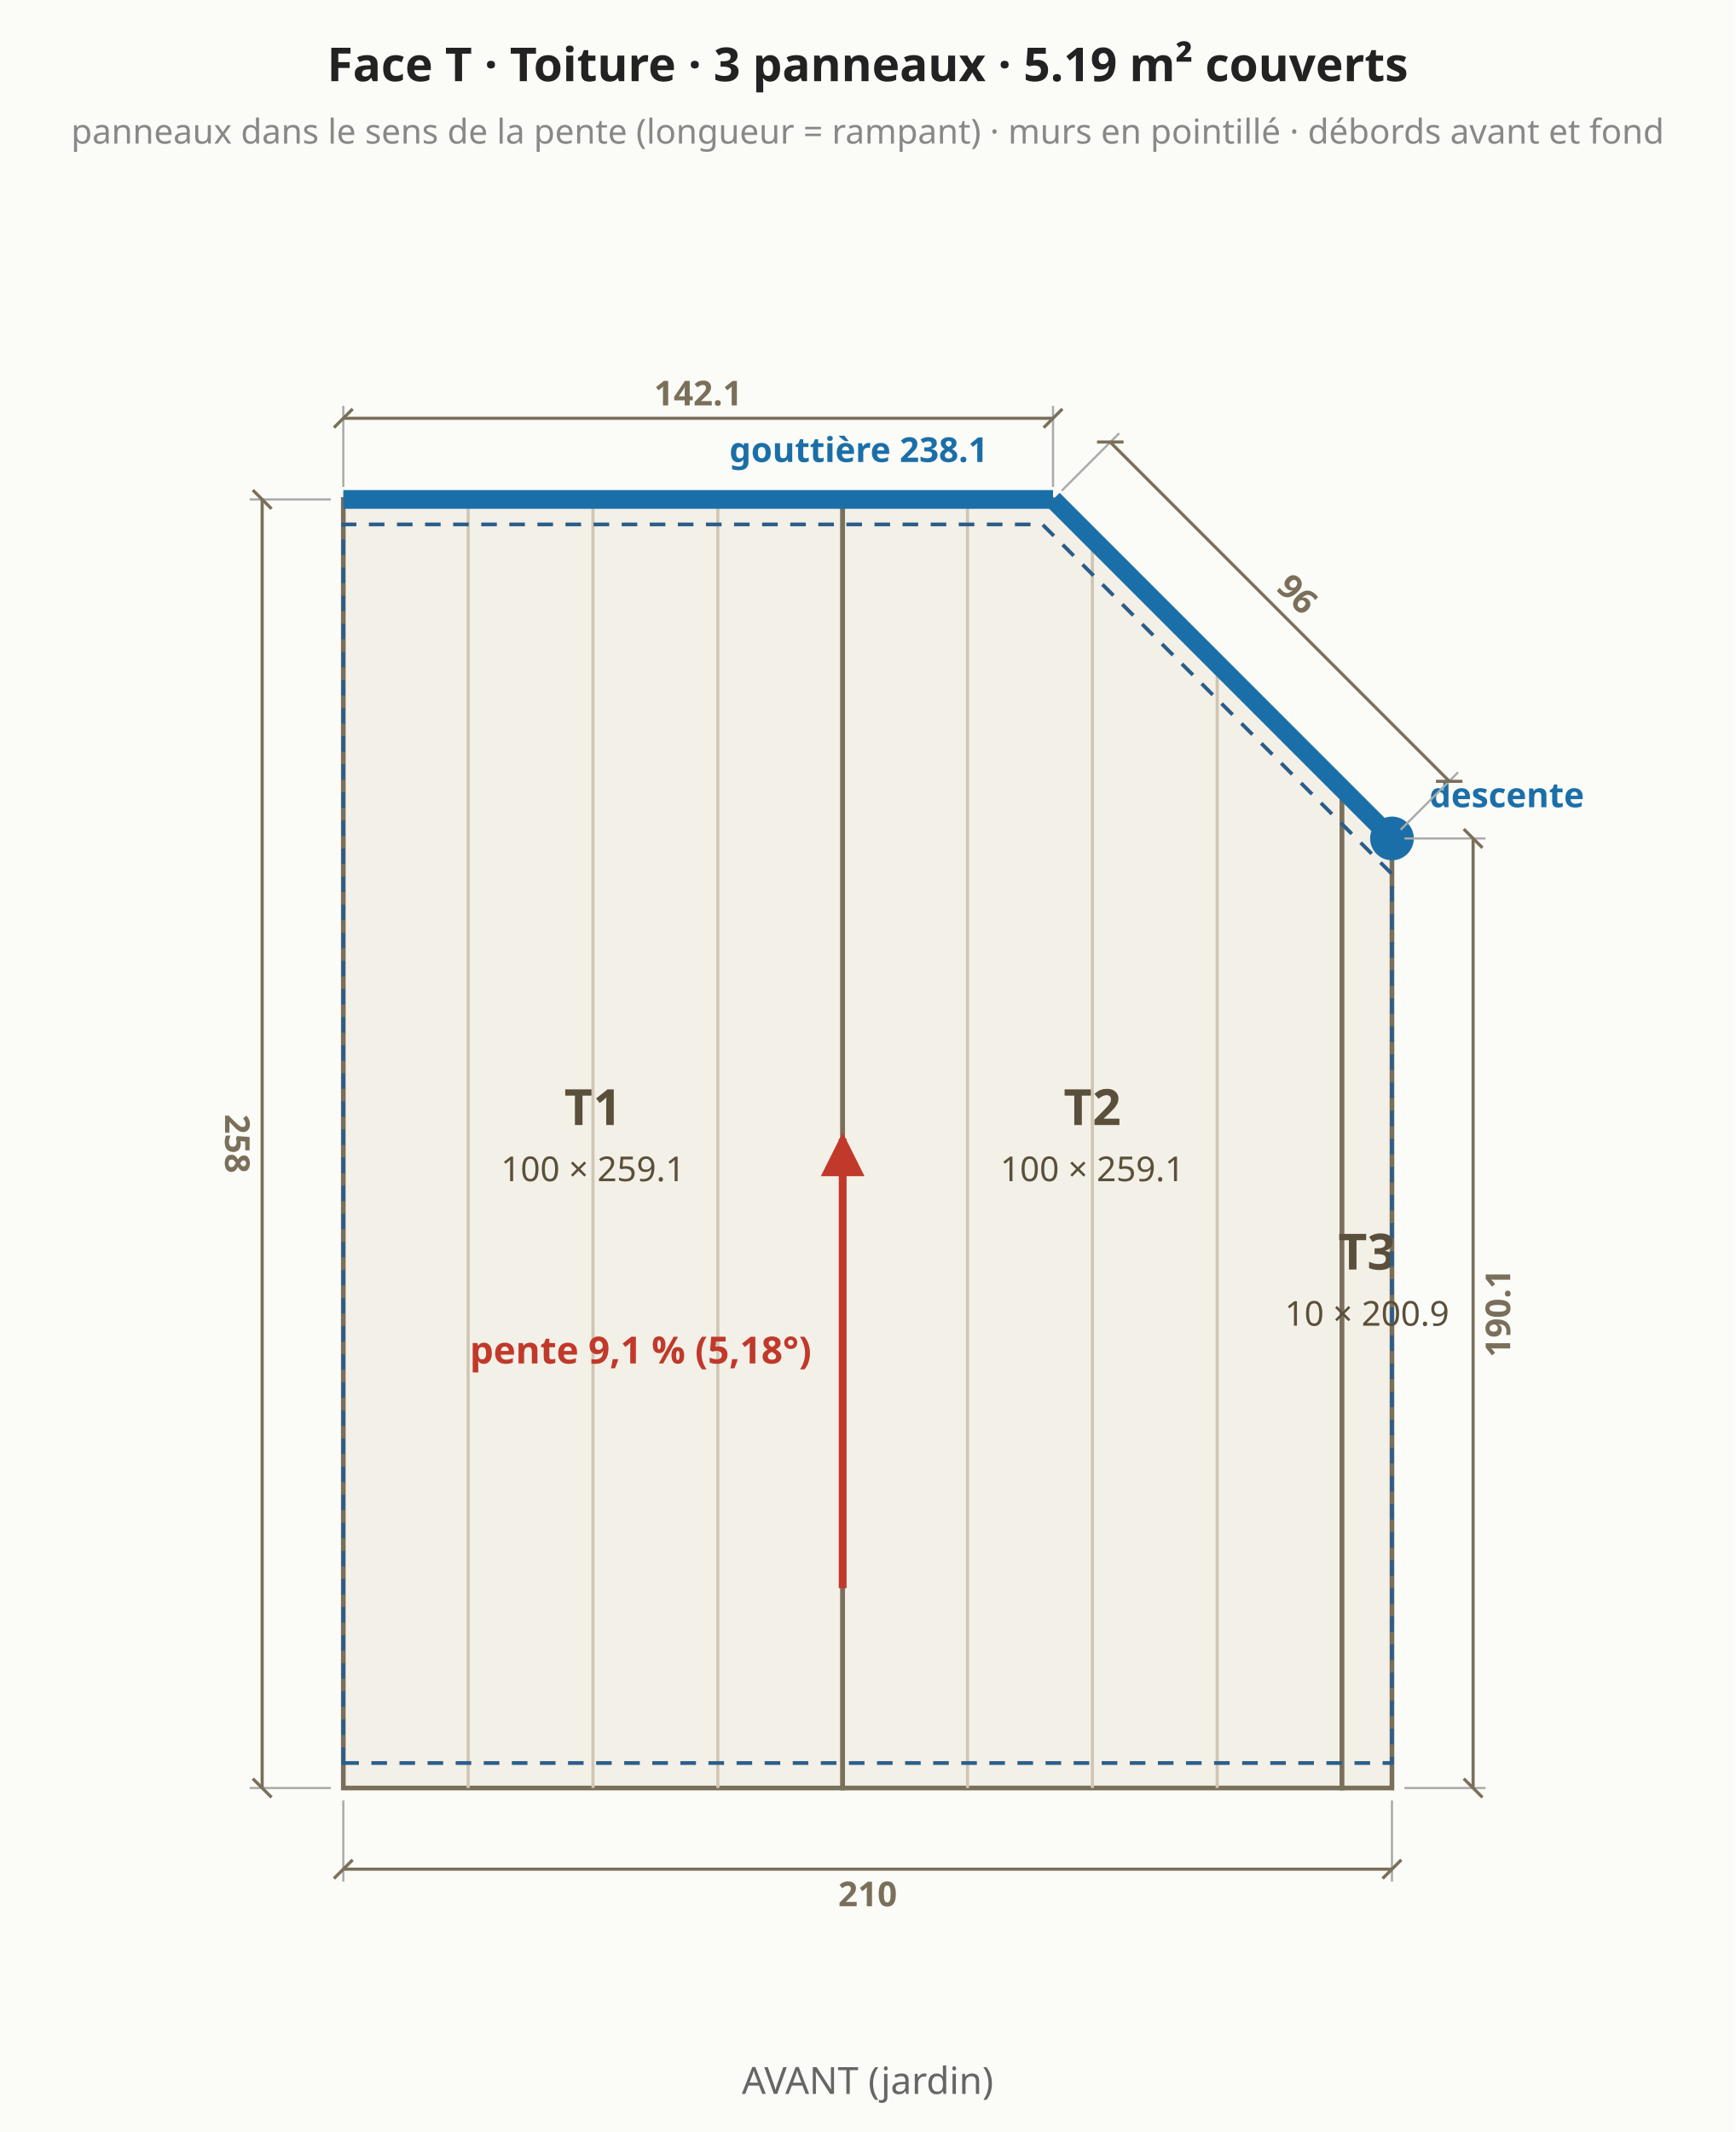
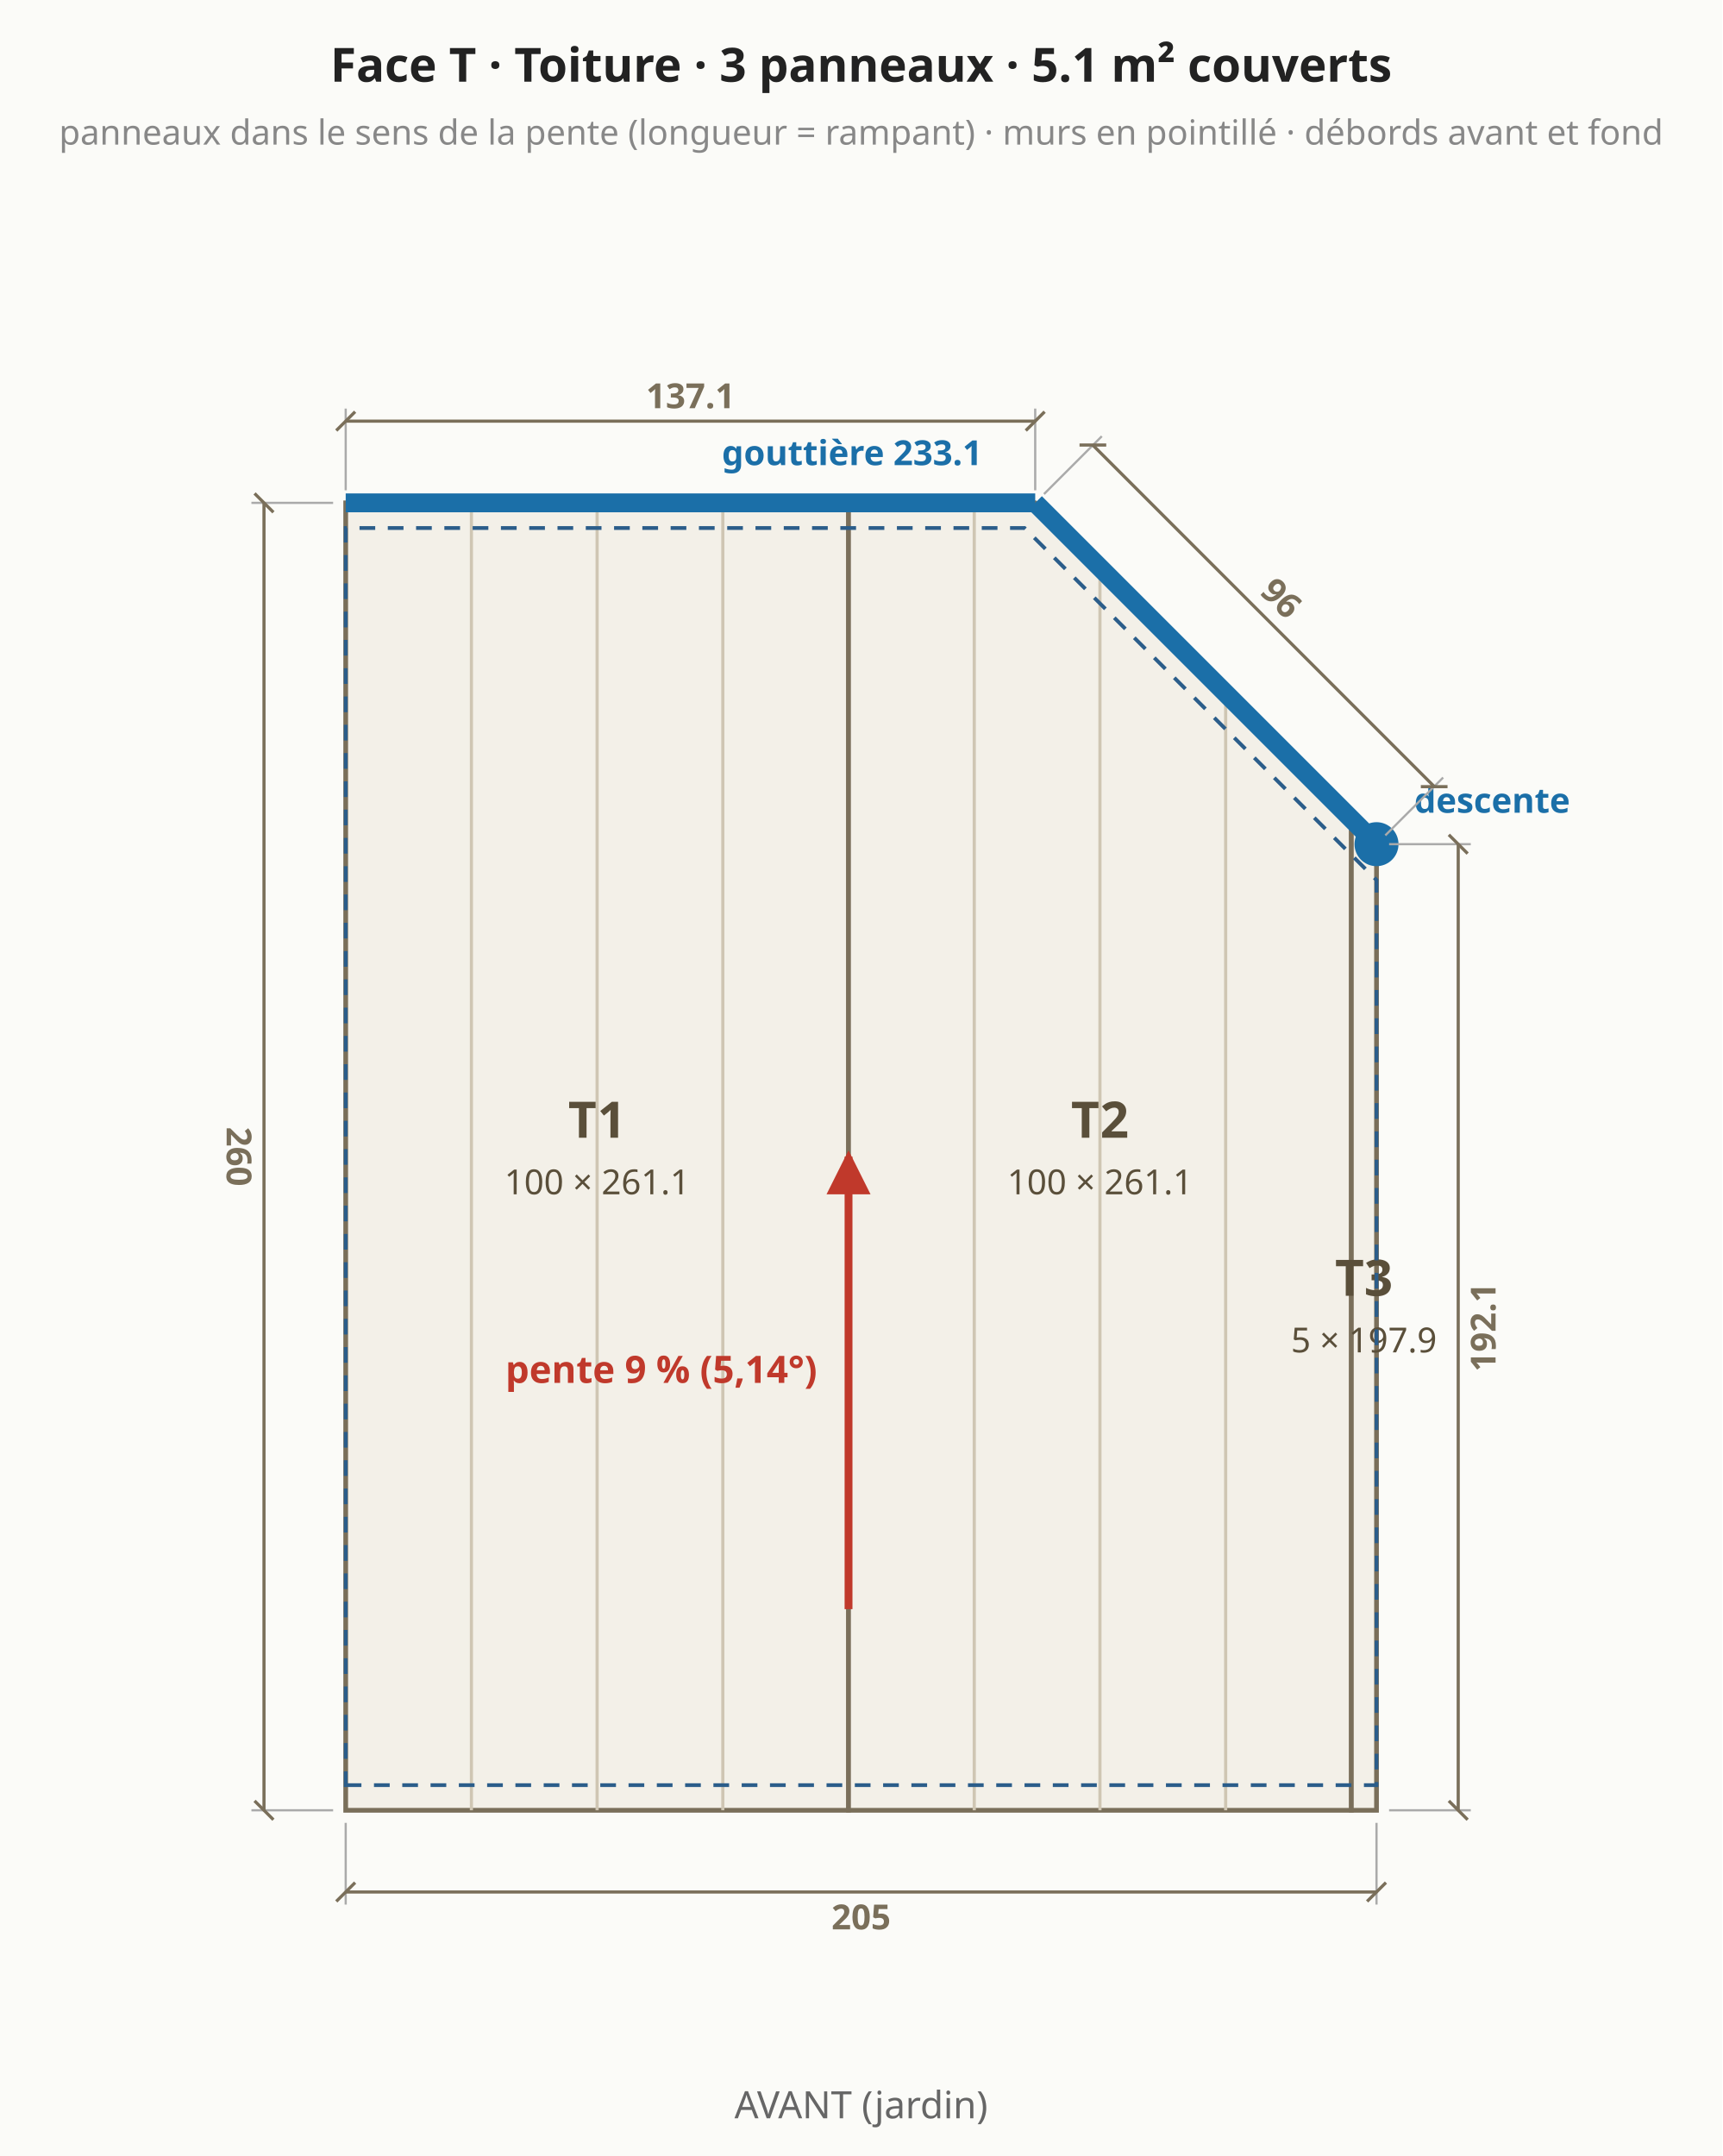
- <svg xmlns="http://www.w3.org/2000/svg" viewBox="0 0 556 683" font-family="system-ui,sans-serif" font-size="13">
-   <rect width="556" height="683" fill="#fbfbf8" />
-   <polygon points="110.0,572.8 270.0,572.8 270.0,160.0 110.0,160.0" fill="#f3f0e8" stroke="#7a6f5a" stroke-width="1.5" />
-   <text x="190.0" y="360.4" text-anchor="middle" fill="#5a4f3a" font-size="16" font-weight="bold">T1</text>
-   <text x="190.0" y="378.4" text-anchor="middle" fill="#5a4f3a" font-size="11" font-weight="normal">100 × 259.1</text>
-   <line x1="150.0" y1="572.8" x2="150.0" y2="160.0" stroke="#cfc6b3" stroke-width="1" />
-   <line x1="190.0" y1="572.8" x2="190.0" y2="160.0" stroke="#cfc6b3" stroke-width="1" />
-   <line x1="230.0" y1="572.8" x2="230.0" y2="160.0" stroke="#cfc6b3" stroke-width="1" />
-   <polygon points="270.0,572.8 430.0,572.8 430.0,252.6 337.4,160.0 270.0,160.0" fill="#f3f0e8" stroke="#7a6f5a" stroke-width="1.5" />
-   <text x="350.0" y="360.4" text-anchor="middle" fill="#5a4f3a" font-size="16" font-weight="bold">T2</text>
-   <text x="350.0" y="378.4" text-anchor="middle" fill="#5a4f3a" font-size="11" font-weight="normal">100 × 259.1</text>
-   <line x1="310.0" y1="572.8" x2="310.0" y2="160.0" stroke="#cfc6b3" stroke-width="1" />
-   <line x1="350.0" y1="572.8" x2="350.0" y2="171.8" stroke="#cfc6b3" stroke-width="1" />
-   <line x1="390.0" y1="572.8" x2="390.0" y2="211.8" stroke="#cfc6b3" stroke-width="1" />
-   <polygon points="430.0,572.8 446.0,572.8 446.0,268.6 430.0,252.6" fill="#f3f0e8" stroke="#7a6f5a" stroke-width="1.5" />
-   <text x="438.0" y="406.7" text-anchor="middle" fill="#5a4f3a" font-size="16" font-weight="bold">T3</text>
-   <text x="438.0" y="424.7" text-anchor="middle" fill="#5a4f3a" font-size="11" font-weight="normal">10 × 200.9</text>
-   <polygon points="110.0,564.8 446.0,564.8 446.0,280.0 334.0,168.0 110.0,168.0" fill="none" stroke="#2b5d8a" stroke-width="1.2" stroke-dasharray="5 4" />
-   <line x1="446.0" y1="268.6" x2="337.4" y2="160.0" stroke="#1b6fa8" stroke-width="6" />
-   <line x1="337.4" y1="160.0" x2="110.0" y2="160.0" stroke="#1b6fa8" stroke-width="6" />
-   <circle cx="446.0" cy="268.6" r="7" fill="#1b6fa8" />
-   <text x="458.0" y="258.6" text-anchor="start" fill="#1b6fa8" font-size="11" font-weight="bold">descente</text>
-   <text x="233.7" y="148.0" text-anchor="start" fill="#1b6fa8" font-size="11" font-weight="bold">gouttière 238.1</text>
-   <line x1="270.0" y1="508.8" x2="270.0" y2="364.8" stroke="#c0392b" stroke-width="2.5" />
-   <polygon points="270.0,362.8 263.0,376.8 277.0,376.8" fill="#c0392b" />
-   <text x="260.0" y="436.8" text-anchor="end" fill="#c0392b" font-size="12" font-weight="bold">pente 9,1 % (5,18°)</text>
-   <line x1="110.0" y1="576.8" x2="110.0" y2="602.8" stroke="#aaa" stroke-width="0.7" />
-   <line x1="446.0" y1="576.8" x2="446.0" y2="602.8" stroke="#aaa" stroke-width="0.7" />
-   <line x1="110.0" y1="598.8" x2="446.0" y2="598.8" stroke="#7a6f5a" stroke-width="1" />
-   <line x1="107.0" y1="601.8" x2="113.0" y2="595.8" stroke="#7a6f5a" stroke-width="1" />
-   <line x1="443.0" y1="601.8" x2="449.0" y2="595.8" stroke="#7a6f5a" stroke-width="1" />
-   <text x="278.0" y="606.8" text-anchor="middle" dominant-baseline="middle" fill="#7a6f5a" font-size="11" font-weight="bold" transform="rotate(0.0 278.0 606.8)">210</text>
-   <line x1="450.0" y1="572.8" x2="476.0" y2="572.8" stroke="#aaa" stroke-width="0.7" />
-   <line x1="450.0" y1="268.6" x2="476.0" y2="268.6" stroke="#aaa" stroke-width="0.7" />
-   <line x1="472.0" y1="572.8" x2="472.0" y2="268.6" stroke="#7a6f5a" stroke-width="1" />
-   <line x1="475.0" y1="575.8" x2="469.0" y2="569.8" stroke="#7a6f5a" stroke-width="1" />
-   <line x1="475.0" y1="271.6" x2="469.0" y2="265.6" stroke="#7a6f5a" stroke-width="1" />
-   <text x="480.0" y="420.7" text-anchor="middle" dominant-baseline="middle" fill="#7a6f5a" font-size="11" font-weight="bold" transform="rotate(-90.0 480.0 420.7)">190.1</text>
-   <line x1="448.8" y1="265.8" x2="467.2" y2="247.4" stroke="#aaa" stroke-width="0.7" />
-   <line x1="340.2" y1="157.2" x2="358.6" y2="138.8" stroke="#aaa" stroke-width="0.7" />
-   <line x1="464.4" y1="250.3" x2="355.7" y2="141.6" stroke="#7a6f5a" stroke-width="1" />
-   <line x1="468.6" y1="250.3" x2="460.1" y2="250.3" stroke="#7a6f5a" stroke-width="1" />
-   <line x1="360.0" y1="141.6" x2="351.5" y2="141.6" stroke="#7a6f5a" stroke-width="1" />
-   <text x="415.7" y="190.3" text-anchor="middle" dominant-baseline="middle" fill="#7a6f5a" font-size="11" font-weight="bold" transform="rotate(45.0 415.7 190.3)">96</text>
-   <line x1="337.4" y1="156.0" x2="337.4" y2="130.0" stroke="#aaa" stroke-width="0.7" />
+ <svg xmlns="http://www.w3.org/2000/svg" viewBox="0 0 548 686" font-family="system-ui,sans-serif" font-size="13">
+   <rect width="548" height="686" fill="#fbfbf8" />
+   <polygon points="110.0,576.0 270.0,576.0 270.0,160.0 110.0,160.0" fill="#f3f0e8" stroke="#7a6f5a" stroke-width="1.5" />
+   <text x="190.0" y="362.0" text-anchor="middle" fill="#5a4f3a" font-size="16" font-weight="bold">T1</text>
+   <text x="190.0" y="380.0" text-anchor="middle" fill="#5a4f3a" font-size="11" font-weight="normal">100 × 261.1</text>
+   <line x1="150.0" y1="576.0" x2="150.0" y2="160.0" stroke="#cfc6b3" stroke-width="1" />
+   <line x1="190.0" y1="576.0" x2="190.0" y2="160.0" stroke="#cfc6b3" stroke-width="1" />
+   <line x1="230.0" y1="576.0" x2="230.0" y2="160.0" stroke="#cfc6b3" stroke-width="1" />
+   <polygon points="270.0,576.0 430.0,576.0 430.0,260.6 329.4,160.0 270.0,160.0" fill="#f3f0e8" stroke="#7a6f5a" stroke-width="1.5" />
+   <text x="350.0" y="362.0" text-anchor="middle" fill="#5a4f3a" font-size="16" font-weight="bold">T2</text>
+   <text x="350.0" y="380.0" text-anchor="middle" fill="#5a4f3a" font-size="11" font-weight="normal">100 × 261.1</text>
+   <line x1="310.0" y1="576.0" x2="310.0" y2="160.0" stroke="#cfc6b3" stroke-width="1" />
+   <line x1="350.0" y1="576.0" x2="350.0" y2="179.8" stroke="#cfc6b3" stroke-width="1" />
+   <line x1="390.0" y1="576.0" x2="390.0" y2="219.8" stroke="#cfc6b3" stroke-width="1" />
+   <polygon points="430.0,576.0 438.0,576.0 438.0,268.6 430.0,260.6" fill="#f3f0e8" stroke="#7a6f5a" stroke-width="1.5" />
+   <text x="434.0" y="412.3" text-anchor="middle" fill="#5a4f3a" font-size="16" font-weight="bold">T3</text>
+   <text x="434.0" y="430.3" text-anchor="middle" fill="#5a4f3a" font-size="11" font-weight="normal">5 × 197.9</text>
+   <polygon points="110.0,568.0 438.0,568.0 438.0,280.0 326.0,168.0 110.0,168.0" fill="none" stroke="#2b5d8a" stroke-width="1.2" stroke-dasharray="5 4" />
+   <line x1="438.0" y1="268.6" x2="329.4" y2="160.0" stroke="#1b6fa8" stroke-width="6" />
+   <line x1="329.4" y1="160.0" x2="110.0" y2="160.0" stroke="#1b6fa8" stroke-width="6" />
+   <circle cx="438.0" cy="268.6" r="7" fill="#1b6fa8" />
+   <text x="450.0" y="258.6" text-anchor="start" fill="#1b6fa8" font-size="11" font-weight="bold">descente</text>
+   <text x="229.7" y="148.0" text-anchor="start" fill="#1b6fa8" font-size="11" font-weight="bold">gouttière 233.1</text>
+   <line x1="270.0" y1="512.0" x2="270.0" y2="368.0" stroke="#c0392b" stroke-width="2.5" />
+   <polygon points="270.0,366.0 263.0,380.0 277.0,380.0" fill="#c0392b" />
+   <text x="260.0" y="440.0" text-anchor="end" fill="#c0392b" font-size="12" font-weight="bold">pente 9 % (5,14°)</text>
+   <line x1="110.0" y1="580.0" x2="110.0" y2="606.0" stroke="#aaa" stroke-width="0.7" />
+   <line x1="438.0" y1="580.0" x2="438.0" y2="606.0" stroke="#aaa" stroke-width="0.7" />
+   <line x1="110.0" y1="602.0" x2="438.0" y2="602.0" stroke="#7a6f5a" stroke-width="1" />
+   <line x1="107.0" y1="605.0" x2="113.0" y2="599.0" stroke="#7a6f5a" stroke-width="1" />
+   <line x1="435.0" y1="605.0" x2="441.0" y2="599.0" stroke="#7a6f5a" stroke-width="1" />
+   <text x="274.0" y="610.0" text-anchor="middle" dominant-baseline="middle" fill="#7a6f5a" font-size="11" font-weight="bold" transform="rotate(0.0 274.0 610.0)">205</text>
+   <line x1="442.0" y1="576.0" x2="468.0" y2="576.0" stroke="#aaa" stroke-width="0.7" />
+   <line x1="442.0" y1="268.6" x2="468.0" y2="268.6" stroke="#aaa" stroke-width="0.7" />
+   <line x1="464.0" y1="576.0" x2="464.0" y2="268.6" stroke="#7a6f5a" stroke-width="1" />
+   <line x1="467.0" y1="579.0" x2="461.0" y2="573.0" stroke="#7a6f5a" stroke-width="1" />
+   <line x1="467.0" y1="271.6" x2="461.0" y2="265.6" stroke="#7a6f5a" stroke-width="1" />
+   <text x="472.0" y="422.3" text-anchor="middle" dominant-baseline="middle" fill="#7a6f5a" font-size="11" font-weight="bold" transform="rotate(-90.0 472.0 422.3)">192.1</text>
+   <line x1="440.8" y1="265.8" x2="459.2" y2="247.4" stroke="#aaa" stroke-width="0.7" />
+   <line x1="332.2" y1="157.2" x2="350.6" y2="138.8" stroke="#aaa" stroke-width="0.7" />
+   <line x1="456.4" y1="250.3" x2="347.7" y2="141.6" stroke="#7a6f5a" stroke-width="1" />
+   <line x1="460.6" y1="250.3" x2="452.1" y2="250.3" stroke="#7a6f5a" stroke-width="1" />
+   <line x1="352.0" y1="141.6" x2="343.5" y2="141.6" stroke="#7a6f5a" stroke-width="1" />
+   <text x="407.7" y="190.3" text-anchor="middle" dominant-baseline="middle" fill="#7a6f5a" font-size="11" font-weight="bold" transform="rotate(45.0 407.7 190.3)">96</text>
+   <line x1="329.4" y1="156.0" x2="329.4" y2="130.0" stroke="#aaa" stroke-width="0.7" />
  <line x1="110.0" y1="156.0" x2="110.0" y2="130.0" stroke="#aaa" stroke-width="0.7" />
-   <line x1="337.4" y1="134.0" x2="110.0" y2="134.0" stroke="#7a6f5a" stroke-width="1" />
-   <line x1="340.4" y1="131.0" x2="334.4" y2="137.0" stroke="#7a6f5a" stroke-width="1" />
+   <line x1="329.4" y1="134.0" x2="110.0" y2="134.0" stroke="#7a6f5a" stroke-width="1" />
+   <line x1="332.4" y1="131.0" x2="326.4" y2="137.0" stroke="#7a6f5a" stroke-width="1" />
  <line x1="113.0" y1="131.0" x2="107.0" y2="137.0" stroke="#7a6f5a" stroke-width="1" />
-   <text x="223.7" y="126.0" text-anchor="middle" dominant-baseline="middle" fill="#7a6f5a" font-size="11" font-weight="bold" transform="rotate(0.0 223.7 126.0)">142.1</text>
+   <text x="219.7" y="126.0" text-anchor="middle" dominant-baseline="middle" fill="#7a6f5a" font-size="11" font-weight="bold" transform="rotate(0.0 219.7 126.0)">137.1</text>
  <line x1="106.0" y1="160.0" x2="80.0" y2="160.0" stroke="#aaa" stroke-width="0.7" />
-   <line x1="106.0" y1="572.8" x2="80.0" y2="572.8" stroke="#aaa" stroke-width="0.7" />
-   <line x1="84.0" y1="160.0" x2="84.0" y2="572.8" stroke="#7a6f5a" stroke-width="1" />
+   <line x1="106.0" y1="576.0" x2="80.0" y2="576.0" stroke="#aaa" stroke-width="0.7" />
+   <line x1="84.0" y1="160.0" x2="84.0" y2="576.0" stroke="#7a6f5a" stroke-width="1" />
  <line x1="81.0" y1="157.0" x2="87.0" y2="163.0" stroke="#7a6f5a" stroke-width="1" />
-   <line x1="81.0" y1="569.8" x2="87.0" y2="575.8" stroke="#7a6f5a" stroke-width="1" />
-   <text x="76.0" y="366.4" text-anchor="middle" dominant-baseline="middle" fill="#7a6f5a" font-size="11" font-weight="bold" transform="rotate(90.0 76.0 366.4)">258</text>
-   <text x="278.0" y="26.0" text-anchor="middle" fill="#222" font-size="15" font-weight="bold">Face T · Toiture · 3 panneaux · 5.19 m² couverts</text>
-   <text x="278.0" y="46.0" text-anchor="middle" fill="#888" font-size="11" font-weight="normal">panneaux dans le sens de la pente (longueur = rampant) · murs en pointillé · débords avant et fond</text>
-   <text x="278.0" y="670.8" text-anchor="middle" fill="#666" font-size="12" font-weight="normal">AVANT (jardin)</text>
+   <line x1="81.0" y1="573.0" x2="87.0" y2="579.0" stroke="#7a6f5a" stroke-width="1" />
+   <text x="76.0" y="368.0" text-anchor="middle" dominant-baseline="middle" fill="#7a6f5a" font-size="11" font-weight="bold" transform="rotate(90.0 76.0 368.0)">260</text>
+   <text x="274.0" y="26.0" text-anchor="middle" fill="#222" font-size="15" font-weight="bold">Face T · Toiture · 3 panneaux · 5.1 m² couverts</text>
+   <text x="274.0" y="46.0" text-anchor="middle" fill="#888" font-size="11" font-weight="normal">panneaux dans le sens de la pente (longueur = rampant) · murs en pointillé · débords avant et fond</text>
+   <text x="274.0" y="674.0" text-anchor="middle" fill="#666" font-size="12" font-weight="normal">AVANT (jardin)</text>
</svg>
